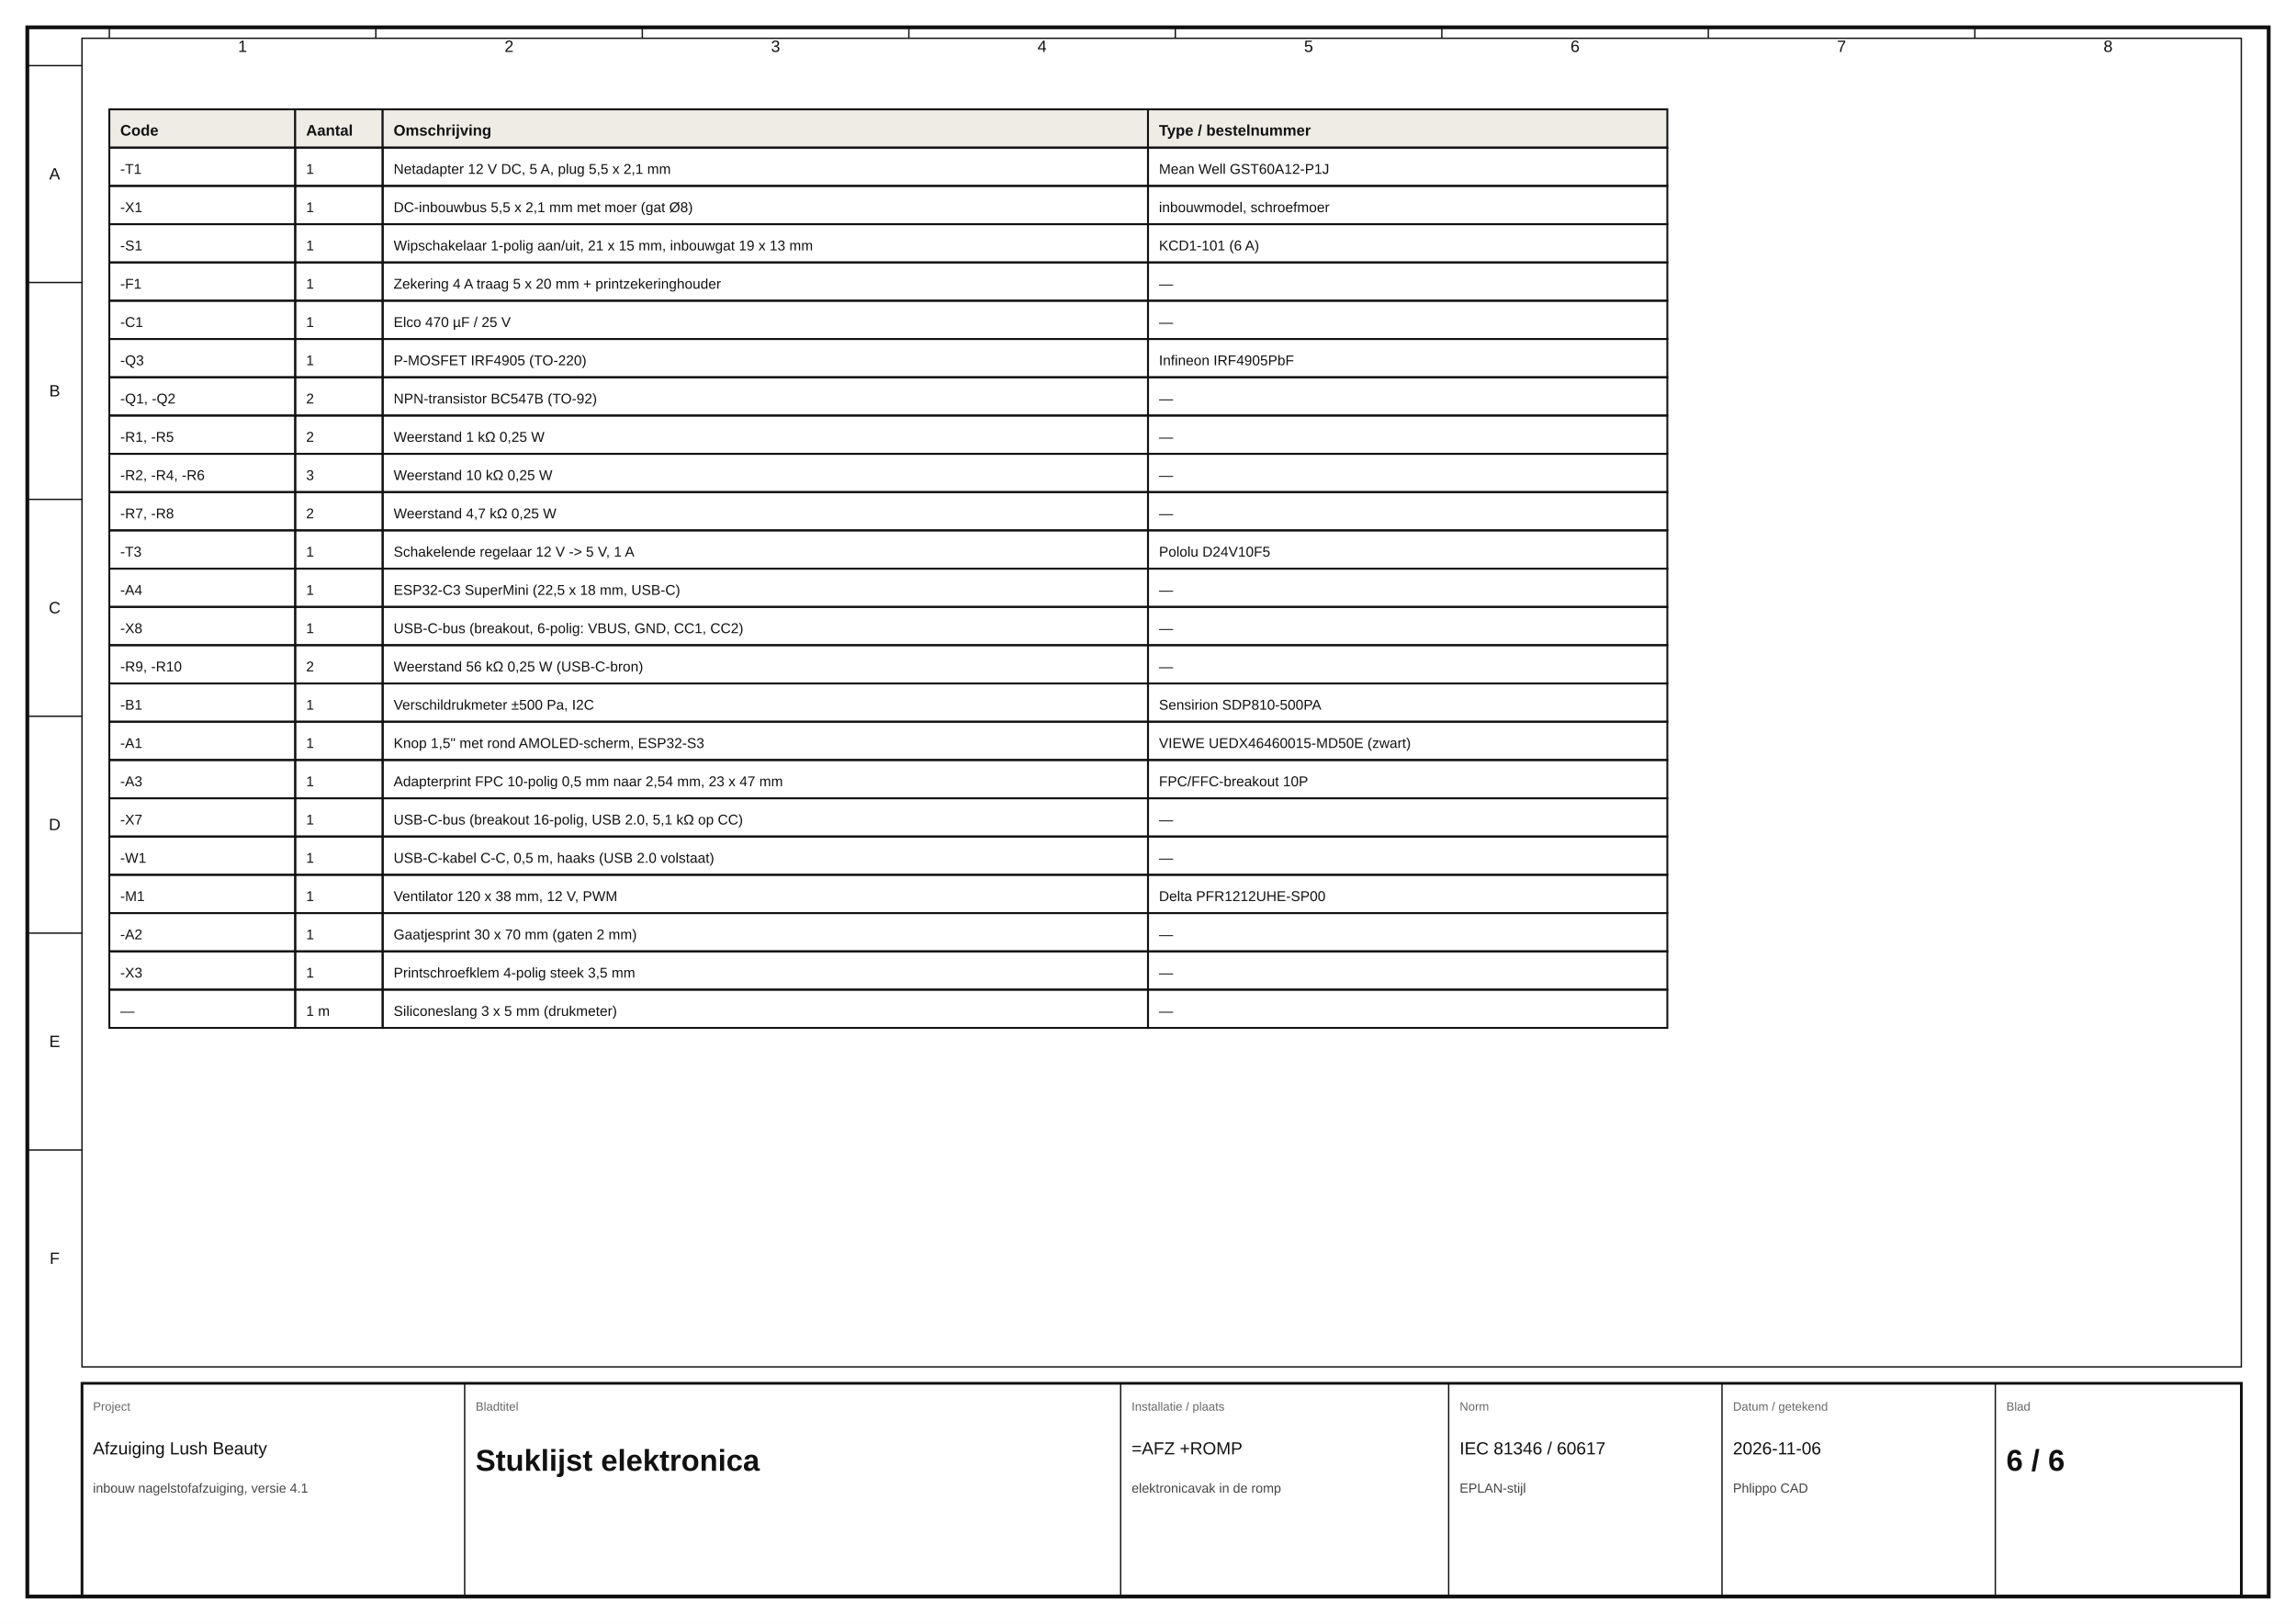
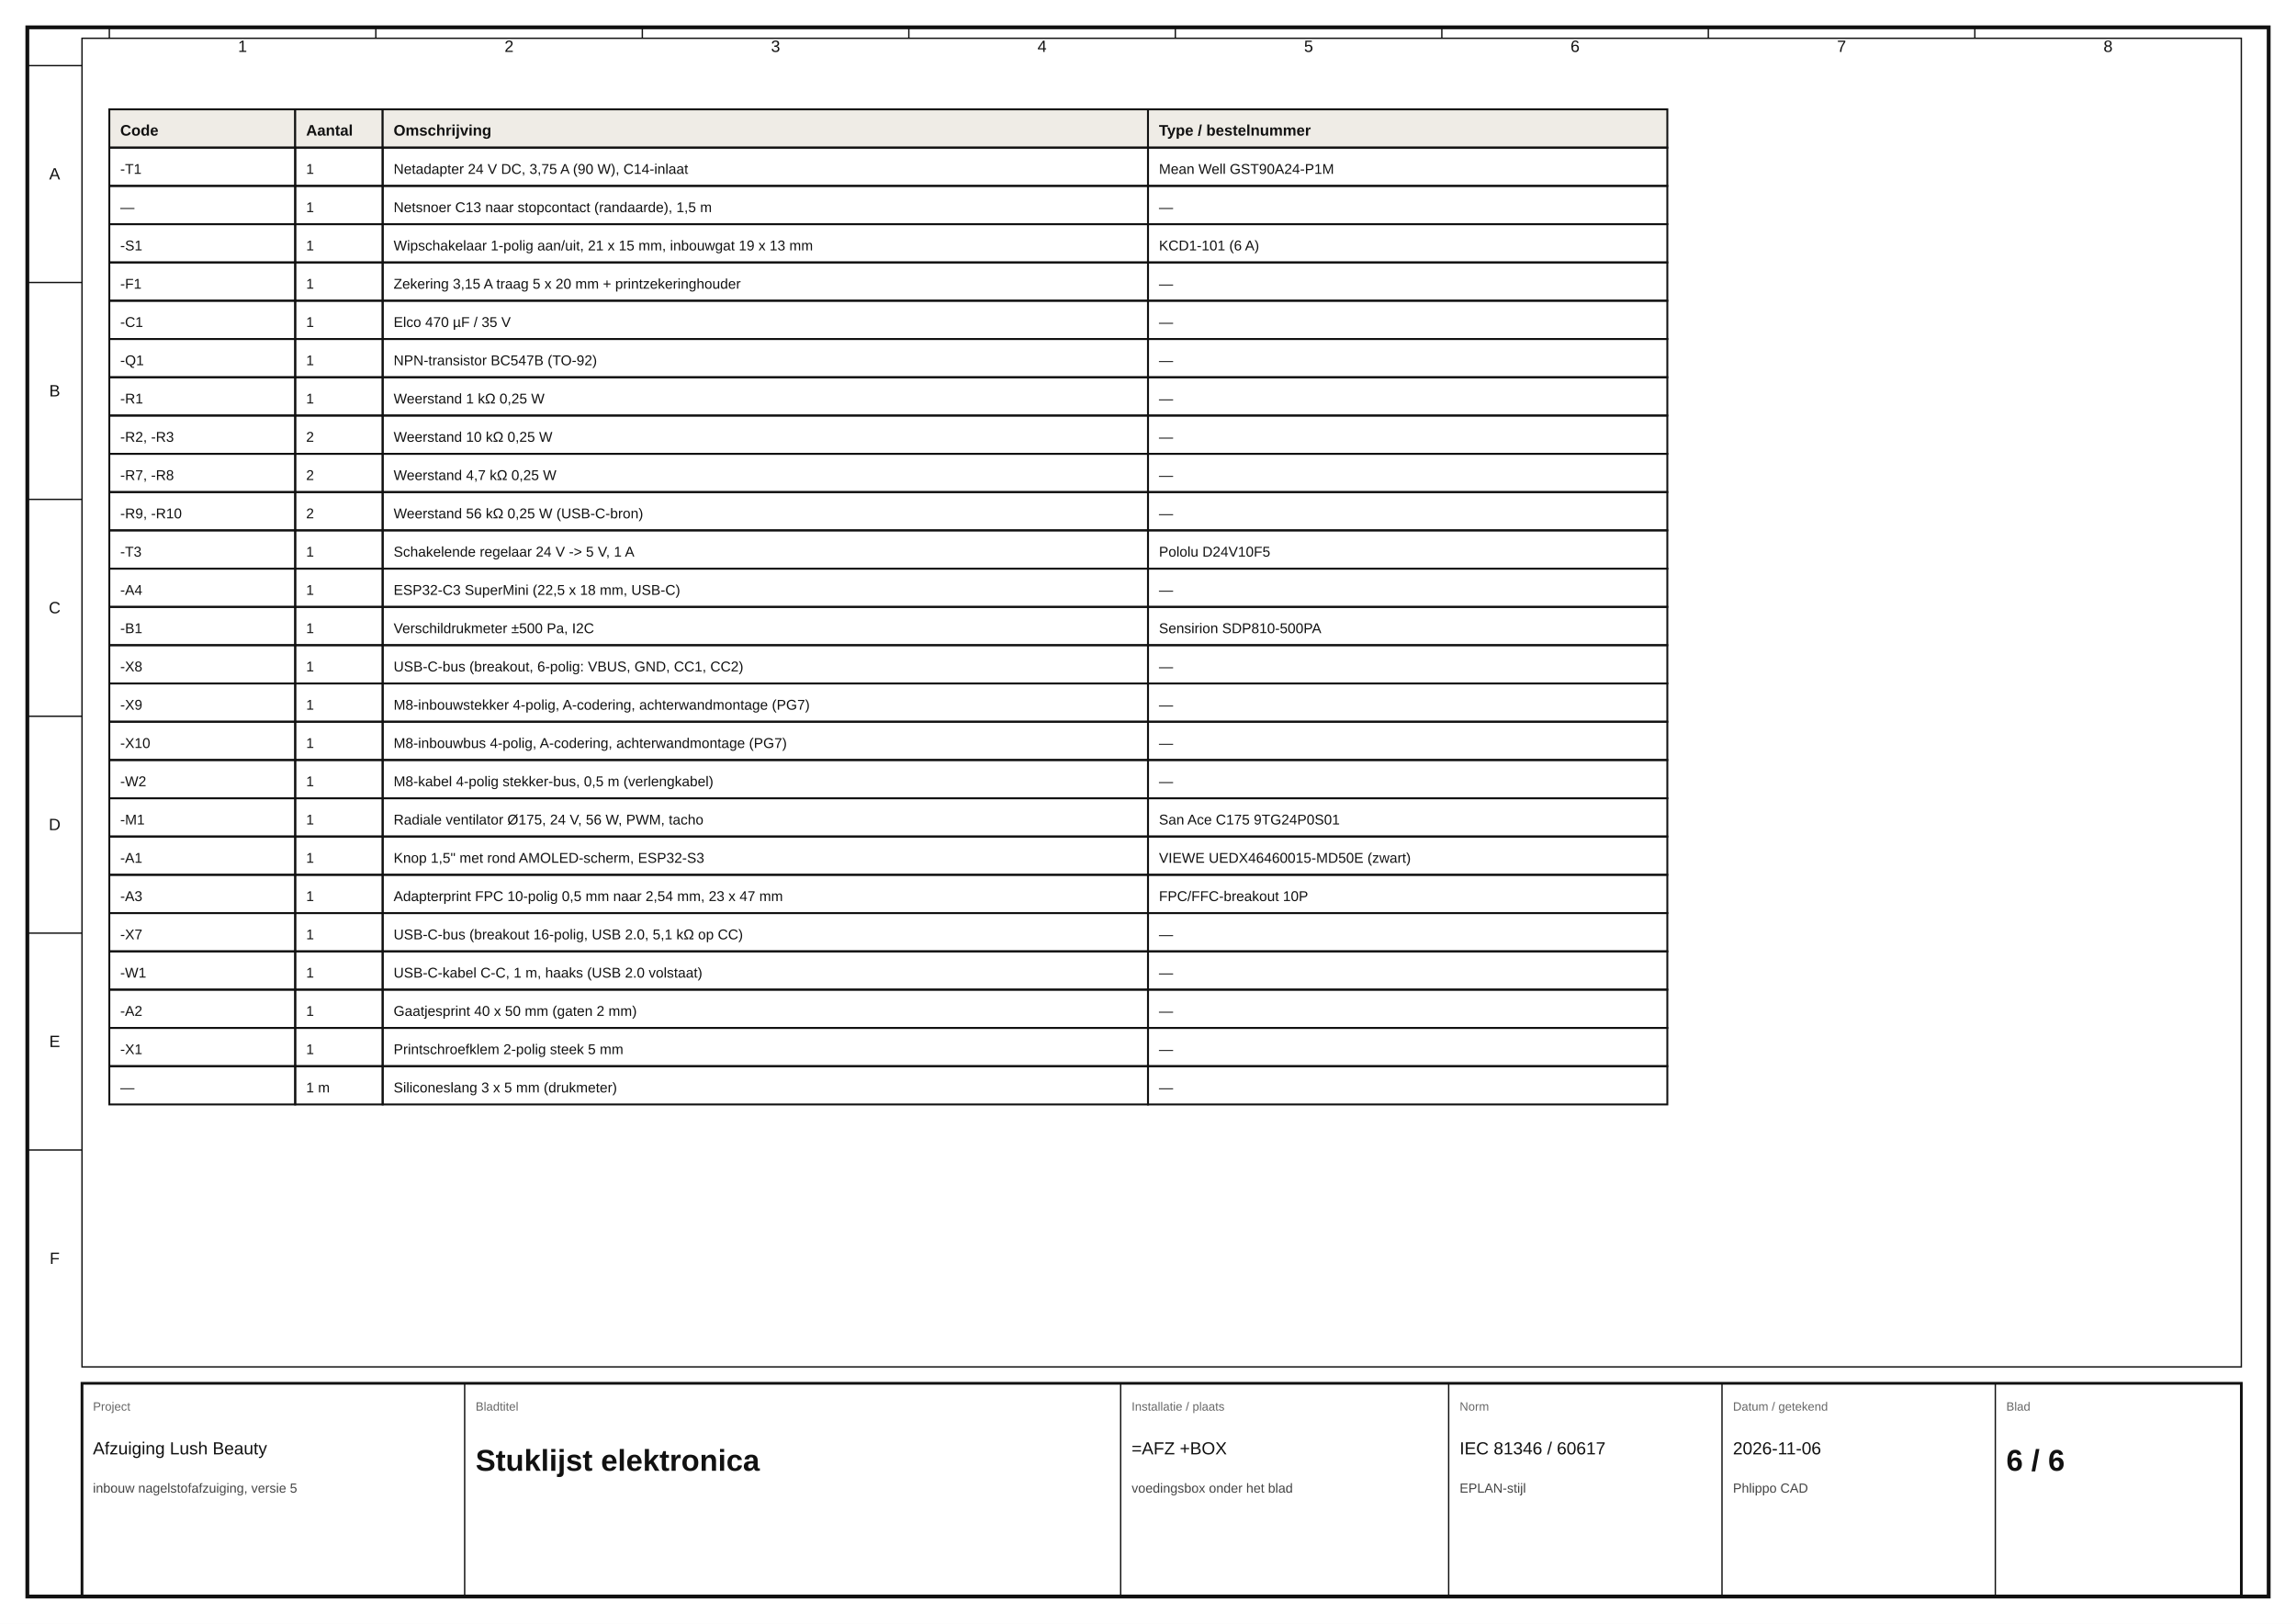
<svg xmlns="http://www.w3.org/2000/svg" viewBox="0 0 420 297" width="420mm" height="297mm" font-family="Arial, Helvetica, sans-serif">
  <rect width="420" height="297" fill="#fff" />
  <rect x="5" y="5" width="410" height="287" fill="none" stroke="#111" stroke-width="0.7" />
  <rect x="15" y="7" width="395" height="243" fill="none" stroke="#111" stroke-width="0.25" />
  <polyline points="20,5 20,7" fill="none" stroke="#111" stroke-width="0.25" />
  <text x="44.375" y="9.5" font-size="3" text-anchor="middle" fill="#111">1</text>
  <polyline points="68.75,5 68.75,7" fill="none" stroke="#111" stroke-width="0.25" />
  <text x="93.125" y="9.5" font-size="3" text-anchor="middle" fill="#111">2</text>
  <polyline points="117.5,5 117.5,7" fill="none" stroke="#111" stroke-width="0.25" />
  <text x="141.875" y="9.5" font-size="3" text-anchor="middle" fill="#111">3</text>
  <polyline points="166.25,5 166.25,7" fill="none" stroke="#111" stroke-width="0.25" />
  <text x="190.625" y="9.5" font-size="3" text-anchor="middle" fill="#111">4</text>
  <polyline points="215,5 215,7" fill="none" stroke="#111" stroke-width="0.25" />
  <text x="239.375" y="9.5" font-size="3" text-anchor="middle" fill="#111">5</text>
  <polyline points="263.75,5 263.75,7" fill="none" stroke="#111" stroke-width="0.25" />
  <text x="288.125" y="9.5" font-size="3" text-anchor="middle" fill="#111">6</text>
  <polyline points="312.5,5 312.5,7" fill="none" stroke="#111" stroke-width="0.25" />
  <text x="336.875" y="9.5" font-size="3" text-anchor="middle" fill="#111">7</text>
  <polyline points="361.25,5 361.25,7" fill="none" stroke="#111" stroke-width="0.25" />
  <text x="385.625" y="9.5" font-size="3" text-anchor="middle" fill="#111">8</text>
  <polyline points="5,12 15,12" fill="none" stroke="#111" stroke-width="0.25" />
  <text x="10" y="32.833" font-size="3" text-anchor="middle" fill="#111">A</text>
  <polyline points="5,51.667 15,51.667" fill="none" stroke="#111" stroke-width="0.25" />
  <text x="10" y="72.5" font-size="3" text-anchor="middle" fill="#111">B</text>
  <polyline points="5,91.333 15,91.333" fill="none" stroke="#111" stroke-width="0.25" />
  <text x="10" y="112.167" font-size="3" text-anchor="middle" fill="#111">C</text>
  <polyline points="5,131 15,131" fill="none" stroke="#111" stroke-width="0.25" />
  <text x="10" y="151.833" font-size="3" text-anchor="middle" fill="#111">D</text>
  <polyline points="5,170.667 15,170.667" fill="none" stroke="#111" stroke-width="0.25" />
  <text x="10" y="191.5" font-size="3" text-anchor="middle" fill="#111">E</text>
  <polyline points="5,210.333 15,210.333" fill="none" stroke="#111" stroke-width="0.25" />
  <text x="10" y="231.167" font-size="3" text-anchor="middle" fill="#111">F</text>
  <rect x="15" y="253" width="395" height="39" fill="none" stroke="#111" stroke-width="0.5" />
  <polyline points="15,253 15,292" fill="none" stroke="#111" stroke-width="0.25" />
  <text x="17" y="258" font-size="2.2" text-anchor="start" fill="#666">Project</text>
  <text x="17" y="266" font-size="3.2" text-anchor="start" fill="#111">Afzuiging Lush Beauty</text>
-   <text x="17" y="273" font-size="2.4" text-anchor="start" fill="#444">inbouw nagelstofafzuiging, versie 4.1</text>
+   <text x="17" y="273" font-size="2.4" text-anchor="start" fill="#444">inbouw nagelstofafzuiging, versie 5</text>
  <polyline points="85,253 85,292" fill="none" stroke="#111" stroke-width="0.25" />
  <text x="87" y="258" font-size="2.2" text-anchor="start" fill="#666">Bladtitel</text>
  <text x="87" y="269" font-size="5.5" text-anchor="start" fill="#111" font-weight="700">Stuklijst elektronica</text>
  <polyline points="205,253 205,292" fill="none" stroke="#111" stroke-width="0.25" />
  <text x="207" y="258" font-size="2.2" text-anchor="start" fill="#666">Installatie / plaats</text>
-   <text x="207" y="266" font-size="3.2" text-anchor="start" fill="#111">=AFZ +ROMP</text>
-   <text x="207" y="273" font-size="2.4" text-anchor="start" fill="#444">elektronicavak in de romp</text>
+   <text x="207" y="266" font-size="3.2" text-anchor="start" fill="#111">=AFZ +BOX</text>
+   <text x="207" y="273" font-size="2.4" text-anchor="start" fill="#444">voedingsbox onder het blad</text>
  <polyline points="265,253 265,292" fill="none" stroke="#111" stroke-width="0.25" />
  <text x="267" y="258" font-size="2.2" text-anchor="start" fill="#666">Norm</text>
  <text x="267" y="266" font-size="3.2" text-anchor="start" fill="#111">IEC 81346 / 60617</text>
  <text x="267" y="273" font-size="2.4" text-anchor="start" fill="#444">EPLAN-stijl</text>
  <polyline points="315,253 315,292" fill="none" stroke="#111" stroke-width="0.25" />
  <text x="317" y="258" font-size="2.2" text-anchor="start" fill="#666">Datum / getekend</text>
  <text x="317" y="266" font-size="3.2" text-anchor="start" fill="#111">2026-11-06</text>
  <text x="317" y="273" font-size="2.4" text-anchor="start" fill="#444">Phlippo CAD</text>
  <polyline points="365,253 365,292" fill="none" stroke="#111" stroke-width="0.25" />
  <text x="367" y="258" font-size="2.2" text-anchor="start" fill="#666">Blad</text>
  <text x="367" y="269" font-size="5.5" text-anchor="start" fill="#111" font-weight="700">6 / 6</text>
  <rect x="20" y="20" width="34" height="7" fill="#efece6" stroke="#111" stroke-width="0.35" />
  <text x="22" y="24.8" font-size="2.8" text-anchor="start" fill="#111" font-weight="700">Code</text>
  <rect x="54" y="20" width="16" height="7" fill="#efece6" stroke="#111" stroke-width="0.35" />
  <text x="56" y="24.8" font-size="2.8" text-anchor="start" fill="#111" font-weight="700">Aantal</text>
  <rect x="70" y="20" width="140" height="7" fill="#efece6" stroke="#111" stroke-width="0.35" />
  <text x="72" y="24.8" font-size="2.8" text-anchor="start" fill="#111" font-weight="700">Omschrijving</text>
  <rect x="210" y="20" width="95" height="7" fill="#efece6" stroke="#111" stroke-width="0.35" />
  <text x="212" y="24.8" font-size="2.8" text-anchor="start" fill="#111" font-weight="700">Type / bestelnummer</text>
  <rect x="20" y="27" width="34" height="7" fill="none" stroke="#111" stroke-width="0.35" />
  <text x="22" y="31.8" font-size="2.6" text-anchor="start" fill="#111">-T1</text>
  <rect x="54" y="27" width="16" height="7" fill="none" stroke="#111" stroke-width="0.35" />
  <text x="56" y="31.8" font-size="2.6" text-anchor="start" fill="#111">1</text>
  <rect x="70" y="27" width="140" height="7" fill="none" stroke="#111" stroke-width="0.35" />
-   <text x="72" y="31.8" font-size="2.6" text-anchor="start" fill="#111">Netadapter 12 V DC, 5 A, plug 5,5 x 2,1 mm</text>
+   <text x="72" y="31.8" font-size="2.6" text-anchor="start" fill="#111">Netadapter 24 V DC, 3,75 A (90 W), C14-inlaat</text>
  <rect x="210" y="27" width="95" height="7" fill="none" stroke="#111" stroke-width="0.35" />
-   <text x="212" y="31.8" font-size="2.6" text-anchor="start" fill="#111">Mean Well GST60A12-P1J</text>
+   <text x="212" y="31.8" font-size="2.6" text-anchor="start" fill="#111">Mean Well GST90A24-P1M</text>
  <rect x="20" y="34" width="34" height="7" fill="none" stroke="#111" stroke-width="0.35" />
-   <text x="22" y="38.8" font-size="2.6" text-anchor="start" fill="#111">-X1</text>
+   <text x="22" y="38.8" font-size="2.6" text-anchor="start" fill="#111">—</text>
  <rect x="54" y="34" width="16" height="7" fill="none" stroke="#111" stroke-width="0.35" />
  <text x="56" y="38.8" font-size="2.6" text-anchor="start" fill="#111">1</text>
  <rect x="70" y="34" width="140" height="7" fill="none" stroke="#111" stroke-width="0.35" />
-   <text x="72" y="38.8" font-size="2.6" text-anchor="start" fill="#111">DC-inbouwbus 5,5 x 2,1 mm met moer (gat Ø8)</text>
+   <text x="72" y="38.8" font-size="2.6" text-anchor="start" fill="#111">Netsnoer C13 naar stopcontact (randaarde), 1,5 m</text>
  <rect x="210" y="34" width="95" height="7" fill="none" stroke="#111" stroke-width="0.35" />
-   <text x="212" y="38.8" font-size="2.6" text-anchor="start" fill="#111">inbouwmodel, schroefmoer</text>
+   <text x="212" y="38.8" font-size="2.6" text-anchor="start" fill="#111">—</text>
  <rect x="20" y="41" width="34" height="7" fill="none" stroke="#111" stroke-width="0.35" />
  <text x="22" y="45.8" font-size="2.6" text-anchor="start" fill="#111">-S1</text>
  <rect x="54" y="41" width="16" height="7" fill="none" stroke="#111" stroke-width="0.35" />
  <text x="56" y="45.8" font-size="2.6" text-anchor="start" fill="#111">1</text>
  <rect x="70" y="41" width="140" height="7" fill="none" stroke="#111" stroke-width="0.35" />
  <text x="72" y="45.8" font-size="2.6" text-anchor="start" fill="#111">Wipschakelaar 1-polig aan/uit, 21 x 15 mm, inbouwgat 19 x 13 mm</text>
  <rect x="210" y="41" width="95" height="7" fill="none" stroke="#111" stroke-width="0.35" />
  <text x="212" y="45.8" font-size="2.6" text-anchor="start" fill="#111">KCD1-101 (6 A)</text>
  <rect x="20" y="48" width="34" height="7" fill="none" stroke="#111" stroke-width="0.35" />
  <text x="22" y="52.8" font-size="2.6" text-anchor="start" fill="#111">-F1</text>
  <rect x="54" y="48" width="16" height="7" fill="none" stroke="#111" stroke-width="0.35" />
  <text x="56" y="52.8" font-size="2.6" text-anchor="start" fill="#111">1</text>
  <rect x="70" y="48" width="140" height="7" fill="none" stroke="#111" stroke-width="0.35" />
-   <text x="72" y="52.8" font-size="2.6" text-anchor="start" fill="#111">Zekering 4 A traag 5 x 20 mm + printzekeringhouder</text>
+   <text x="72" y="52.8" font-size="2.6" text-anchor="start" fill="#111">Zekering 3,15 A traag 5 x 20 mm + printzekeringhouder</text>
  <rect x="210" y="48" width="95" height="7" fill="none" stroke="#111" stroke-width="0.35" />
  <text x="212" y="52.8" font-size="2.6" text-anchor="start" fill="#111">—</text>
  <rect x="20" y="55" width="34" height="7" fill="none" stroke="#111" stroke-width="0.35" />
  <text x="22" y="59.8" font-size="2.6" text-anchor="start" fill="#111">-C1</text>
  <rect x="54" y="55" width="16" height="7" fill="none" stroke="#111" stroke-width="0.35" />
  <text x="56" y="59.8" font-size="2.6" text-anchor="start" fill="#111">1</text>
  <rect x="70" y="55" width="140" height="7" fill="none" stroke="#111" stroke-width="0.35" />
-   <text x="72" y="59.8" font-size="2.6" text-anchor="start" fill="#111">Elco 470 µF / 25 V</text>
+   <text x="72" y="59.8" font-size="2.6" text-anchor="start" fill="#111">Elco 470 µF / 35 V</text>
  <rect x="210" y="55" width="95" height="7" fill="none" stroke="#111" stroke-width="0.35" />
  <text x="212" y="59.8" font-size="2.6" text-anchor="start" fill="#111">—</text>
  <rect x="20" y="62" width="34" height="7" fill="none" stroke="#111" stroke-width="0.35" />
-   <text x="22" y="66.8" font-size="2.6" text-anchor="start" fill="#111">-Q3</text>
+   <text x="22" y="66.8" font-size="2.6" text-anchor="start" fill="#111">-Q1</text>
  <rect x="54" y="62" width="16" height="7" fill="none" stroke="#111" stroke-width="0.35" />
  <text x="56" y="66.8" font-size="2.6" text-anchor="start" fill="#111">1</text>
  <rect x="70" y="62" width="140" height="7" fill="none" stroke="#111" stroke-width="0.35" />
-   <text x="72" y="66.8" font-size="2.6" text-anchor="start" fill="#111">P-MOSFET IRF4905 (TO-220)</text>
+   <text x="72" y="66.8" font-size="2.6" text-anchor="start" fill="#111">NPN-transistor BC547B (TO-92)</text>
  <rect x="210" y="62" width="95" height="7" fill="none" stroke="#111" stroke-width="0.35" />
-   <text x="212" y="66.8" font-size="2.6" text-anchor="start" fill="#111">Infineon IRF4905PbF</text>
+   <text x="212" y="66.8" font-size="2.6" text-anchor="start" fill="#111">—</text>
  <rect x="20" y="69" width="34" height="7" fill="none" stroke="#111" stroke-width="0.35" />
-   <text x="22" y="73.8" font-size="2.6" text-anchor="start" fill="#111">-Q1, -Q2</text>
+   <text x="22" y="73.8" font-size="2.6" text-anchor="start" fill="#111">-R1</text>
  <rect x="54" y="69" width="16" height="7" fill="none" stroke="#111" stroke-width="0.35" />
-   <text x="56" y="73.8" font-size="2.6" text-anchor="start" fill="#111">2</text>
+   <text x="56" y="73.8" font-size="2.6" text-anchor="start" fill="#111">1</text>
  <rect x="70" y="69" width="140" height="7" fill="none" stroke="#111" stroke-width="0.35" />
-   <text x="72" y="73.8" font-size="2.6" text-anchor="start" fill="#111">NPN-transistor BC547B (TO-92)</text>
+   <text x="72" y="73.8" font-size="2.6" text-anchor="start" fill="#111">Weerstand 1 kΩ 0,25 W</text>
  <rect x="210" y="69" width="95" height="7" fill="none" stroke="#111" stroke-width="0.35" />
  <text x="212" y="73.8" font-size="2.6" text-anchor="start" fill="#111">—</text>
  <rect x="20" y="76" width="34" height="7" fill="none" stroke="#111" stroke-width="0.35" />
-   <text x="22" y="80.8" font-size="2.6" text-anchor="start" fill="#111">-R1, -R5</text>
+   <text x="22" y="80.8" font-size="2.6" text-anchor="start" fill="#111">-R2, -R3</text>
  <rect x="54" y="76" width="16" height="7" fill="none" stroke="#111" stroke-width="0.35" />
  <text x="56" y="80.8" font-size="2.6" text-anchor="start" fill="#111">2</text>
  <rect x="70" y="76" width="140" height="7" fill="none" stroke="#111" stroke-width="0.35" />
-   <text x="72" y="80.8" font-size="2.6" text-anchor="start" fill="#111">Weerstand 1 kΩ 0,25 W</text>
+   <text x="72" y="80.8" font-size="2.6" text-anchor="start" fill="#111">Weerstand 10 kΩ 0,25 W</text>
  <rect x="210" y="76" width="95" height="7" fill="none" stroke="#111" stroke-width="0.35" />
  <text x="212" y="80.8" font-size="2.6" text-anchor="start" fill="#111">—</text>
  <rect x="20" y="83" width="34" height="7" fill="none" stroke="#111" stroke-width="0.35" />
-   <text x="22" y="87.8" font-size="2.6" text-anchor="start" fill="#111">-R2, -R4, -R6</text>
+   <text x="22" y="87.8" font-size="2.6" text-anchor="start" fill="#111">-R7, -R8</text>
  <rect x="54" y="83" width="16" height="7" fill="none" stroke="#111" stroke-width="0.35" />
-   <text x="56" y="87.8" font-size="2.6" text-anchor="start" fill="#111">3</text>
+   <text x="56" y="87.8" font-size="2.6" text-anchor="start" fill="#111">2</text>
  <rect x="70" y="83" width="140" height="7" fill="none" stroke="#111" stroke-width="0.35" />
-   <text x="72" y="87.8" font-size="2.6" text-anchor="start" fill="#111">Weerstand 10 kΩ 0,25 W</text>
+   <text x="72" y="87.8" font-size="2.6" text-anchor="start" fill="#111">Weerstand 4,7 kΩ 0,25 W</text>
  <rect x="210" y="83" width="95" height="7" fill="none" stroke="#111" stroke-width="0.35" />
  <text x="212" y="87.8" font-size="2.6" text-anchor="start" fill="#111">—</text>
  <rect x="20" y="90" width="34" height="7" fill="none" stroke="#111" stroke-width="0.35" />
-   <text x="22" y="94.8" font-size="2.6" text-anchor="start" fill="#111">-R7, -R8</text>
+   <text x="22" y="94.8" font-size="2.6" text-anchor="start" fill="#111">-R9, -R10</text>
  <rect x="54" y="90" width="16" height="7" fill="none" stroke="#111" stroke-width="0.35" />
  <text x="56" y="94.8" font-size="2.6" text-anchor="start" fill="#111">2</text>
  <rect x="70" y="90" width="140" height="7" fill="none" stroke="#111" stroke-width="0.35" />
-   <text x="72" y="94.8" font-size="2.6" text-anchor="start" fill="#111">Weerstand 4,7 kΩ 0,25 W</text>
+   <text x="72" y="94.8" font-size="2.6" text-anchor="start" fill="#111">Weerstand 56 kΩ 0,25 W (USB-C-bron)</text>
  <rect x="210" y="90" width="95" height="7" fill="none" stroke="#111" stroke-width="0.35" />
  <text x="212" y="94.8" font-size="2.6" text-anchor="start" fill="#111">—</text>
  <rect x="20" y="97" width="34" height="7" fill="none" stroke="#111" stroke-width="0.35" />
  <text x="22" y="101.8" font-size="2.6" text-anchor="start" fill="#111">-T3</text>
  <rect x="54" y="97" width="16" height="7" fill="none" stroke="#111" stroke-width="0.35" />
  <text x="56" y="101.8" font-size="2.6" text-anchor="start" fill="#111">1</text>
  <rect x="70" y="97" width="140" height="7" fill="none" stroke="#111" stroke-width="0.35" />
-   <text x="72" y="101.8" font-size="2.6" text-anchor="start" fill="#111">Schakelende regelaar 12 V -&gt; 5 V, 1 A</text>
+   <text x="72" y="101.8" font-size="2.6" text-anchor="start" fill="#111">Schakelende regelaar 24 V -&gt; 5 V, 1 A</text>
  <rect x="210" y="97" width="95" height="7" fill="none" stroke="#111" stroke-width="0.35" />
  <text x="212" y="101.8" font-size="2.6" text-anchor="start" fill="#111">Pololu D24V10F5</text>
  <rect x="20" y="104" width="34" height="7" fill="none" stroke="#111" stroke-width="0.35" />
  <text x="22" y="108.8" font-size="2.6" text-anchor="start" fill="#111">-A4</text>
  <rect x="54" y="104" width="16" height="7" fill="none" stroke="#111" stroke-width="0.35" />
  <text x="56" y="108.8" font-size="2.6" text-anchor="start" fill="#111">1</text>
  <rect x="70" y="104" width="140" height="7" fill="none" stroke="#111" stroke-width="0.35" />
  <text x="72" y="108.8" font-size="2.6" text-anchor="start" fill="#111">ESP32-C3 SuperMini (22,5 x 18 mm, USB-C)</text>
  <rect x="210" y="104" width="95" height="7" fill="none" stroke="#111" stroke-width="0.35" />
  <text x="212" y="108.8" font-size="2.6" text-anchor="start" fill="#111">—</text>
  <rect x="20" y="111" width="34" height="7" fill="none" stroke="#111" stroke-width="0.35" />
-   <text x="22" y="115.8" font-size="2.6" text-anchor="start" fill="#111">-X8</text>
+   <text x="22" y="115.8" font-size="2.6" text-anchor="start" fill="#111">-B1</text>
  <rect x="54" y="111" width="16" height="7" fill="none" stroke="#111" stroke-width="0.35" />
  <text x="56" y="115.8" font-size="2.6" text-anchor="start" fill="#111">1</text>
  <rect x="70" y="111" width="140" height="7" fill="none" stroke="#111" stroke-width="0.35" />
-   <text x="72" y="115.8" font-size="2.6" text-anchor="start" fill="#111">USB-C-bus (breakout, 6-polig: VBUS, GND, CC1, CC2)</text>
+   <text x="72" y="115.8" font-size="2.6" text-anchor="start" fill="#111">Verschildrukmeter ±500 Pa, I2C</text>
  <rect x="210" y="111" width="95" height="7" fill="none" stroke="#111" stroke-width="0.35" />
-   <text x="212" y="115.8" font-size="2.6" text-anchor="start" fill="#111">—</text>
+   <text x="212" y="115.8" font-size="2.6" text-anchor="start" fill="#111">Sensirion SDP810-500PA</text>
  <rect x="20" y="118" width="34" height="7" fill="none" stroke="#111" stroke-width="0.35" />
-   <text x="22" y="122.8" font-size="2.6" text-anchor="start" fill="#111">-R9, -R10</text>
+   <text x="22" y="122.8" font-size="2.6" text-anchor="start" fill="#111">-X8</text>
  <rect x="54" y="118" width="16" height="7" fill="none" stroke="#111" stroke-width="0.35" />
-   <text x="56" y="122.8" font-size="2.6" text-anchor="start" fill="#111">2</text>
+   <text x="56" y="122.8" font-size="2.6" text-anchor="start" fill="#111">1</text>
  <rect x="70" y="118" width="140" height="7" fill="none" stroke="#111" stroke-width="0.35" />
-   <text x="72" y="122.8" font-size="2.6" text-anchor="start" fill="#111">Weerstand 56 kΩ 0,25 W (USB-C-bron)</text>
+   <text x="72" y="122.8" font-size="2.6" text-anchor="start" fill="#111">USB-C-bus (breakout, 6-polig: VBUS, GND, CC1, CC2)</text>
  <rect x="210" y="118" width="95" height="7" fill="none" stroke="#111" stroke-width="0.35" />
  <text x="212" y="122.8" font-size="2.6" text-anchor="start" fill="#111">—</text>
  <rect x="20" y="125" width="34" height="7" fill="none" stroke="#111" stroke-width="0.35" />
-   <text x="22" y="129.8" font-size="2.6" text-anchor="start" fill="#111">-B1</text>
+   <text x="22" y="129.8" font-size="2.6" text-anchor="start" fill="#111">-X9</text>
  <rect x="54" y="125" width="16" height="7" fill="none" stroke="#111" stroke-width="0.35" />
  <text x="56" y="129.8" font-size="2.6" text-anchor="start" fill="#111">1</text>
  <rect x="70" y="125" width="140" height="7" fill="none" stroke="#111" stroke-width="0.35" />
-   <text x="72" y="129.8" font-size="2.6" text-anchor="start" fill="#111">Verschildrukmeter ±500 Pa, I2C</text>
+   <text x="72" y="129.8" font-size="2.6" text-anchor="start" fill="#111">M8-inbouwstekker 4-polig, A-codering, achterwandmontage (PG7)</text>
  <rect x="210" y="125" width="95" height="7" fill="none" stroke="#111" stroke-width="0.35" />
-   <text x="212" y="129.8" font-size="2.6" text-anchor="start" fill="#111">Sensirion SDP810-500PA</text>
+   <text x="212" y="129.8" font-size="2.6" text-anchor="start" fill="#111">—</text>
  <rect x="20" y="132" width="34" height="7" fill="none" stroke="#111" stroke-width="0.35" />
-   <text x="22" y="136.8" font-size="2.6" text-anchor="start" fill="#111">-A1</text>
+   <text x="22" y="136.8" font-size="2.6" text-anchor="start" fill="#111">-X10</text>
  <rect x="54" y="132" width="16" height="7" fill="none" stroke="#111" stroke-width="0.35" />
  <text x="56" y="136.8" font-size="2.6" text-anchor="start" fill="#111">1</text>
  <rect x="70" y="132" width="140" height="7" fill="none" stroke="#111" stroke-width="0.35" />
-   <text x="72" y="136.8" font-size="2.6" text-anchor="start" fill="#111">Knop 1,5" met rond AMOLED-scherm, ESP32-S3</text>
+   <text x="72" y="136.8" font-size="2.6" text-anchor="start" fill="#111">M8-inbouwbus 4-polig, A-codering, achterwandmontage (PG7)</text>
  <rect x="210" y="132" width="95" height="7" fill="none" stroke="#111" stroke-width="0.35" />
-   <text x="212" y="136.8" font-size="2.6" text-anchor="start" fill="#111">VIEWE UEDX46460015-MD50E (zwart)</text>
+   <text x="212" y="136.8" font-size="2.6" text-anchor="start" fill="#111">—</text>
  <rect x="20" y="139" width="34" height="7" fill="none" stroke="#111" stroke-width="0.35" />
-   <text x="22" y="143.8" font-size="2.6" text-anchor="start" fill="#111">-A3</text>
+   <text x="22" y="143.8" font-size="2.6" text-anchor="start" fill="#111">-W2</text>
  <rect x="54" y="139" width="16" height="7" fill="none" stroke="#111" stroke-width="0.35" />
  <text x="56" y="143.8" font-size="2.6" text-anchor="start" fill="#111">1</text>
  <rect x="70" y="139" width="140" height="7" fill="none" stroke="#111" stroke-width="0.35" />
-   <text x="72" y="143.8" font-size="2.6" text-anchor="start" fill="#111">Adapterprint FPC 10-polig 0,5 mm naar 2,54 mm, 23 x 47 mm</text>
+   <text x="72" y="143.8" font-size="2.6" text-anchor="start" fill="#111">M8-kabel 4-polig stekker-bus, 0,5 m (verlengkabel)</text>
  <rect x="210" y="139" width="95" height="7" fill="none" stroke="#111" stroke-width="0.35" />
-   <text x="212" y="143.8" font-size="2.6" text-anchor="start" fill="#111">FPC/FFC-breakout 10P</text>
+   <text x="212" y="143.8" font-size="2.6" text-anchor="start" fill="#111">—</text>
  <rect x="20" y="146" width="34" height="7" fill="none" stroke="#111" stroke-width="0.35" />
-   <text x="22" y="150.8" font-size="2.6" text-anchor="start" fill="#111">-X7</text>
+   <text x="22" y="150.8" font-size="2.6" text-anchor="start" fill="#111">-M1</text>
  <rect x="54" y="146" width="16" height="7" fill="none" stroke="#111" stroke-width="0.35" />
  <text x="56" y="150.8" font-size="2.6" text-anchor="start" fill="#111">1</text>
  <rect x="70" y="146" width="140" height="7" fill="none" stroke="#111" stroke-width="0.35" />
-   <text x="72" y="150.8" font-size="2.6" text-anchor="start" fill="#111">USB-C-bus (breakout 16-polig, USB 2.0, 5,1 kΩ op CC)</text>
+   <text x="72" y="150.8" font-size="2.6" text-anchor="start" fill="#111">Radiale ventilator Ø175, 24 V, 56 W, PWM, tacho</text>
  <rect x="210" y="146" width="95" height="7" fill="none" stroke="#111" stroke-width="0.35" />
-   <text x="212" y="150.8" font-size="2.6" text-anchor="start" fill="#111">—</text>
+   <text x="212" y="150.8" font-size="2.6" text-anchor="start" fill="#111">San Ace C175 9TG24P0S01</text>
  <rect x="20" y="153" width="34" height="7" fill="none" stroke="#111" stroke-width="0.35" />
-   <text x="22" y="157.8" font-size="2.6" text-anchor="start" fill="#111">-W1</text>
+   <text x="22" y="157.8" font-size="2.6" text-anchor="start" fill="#111">-A1</text>
  <rect x="54" y="153" width="16" height="7" fill="none" stroke="#111" stroke-width="0.35" />
  <text x="56" y="157.8" font-size="2.6" text-anchor="start" fill="#111">1</text>
  <rect x="70" y="153" width="140" height="7" fill="none" stroke="#111" stroke-width="0.35" />
-   <text x="72" y="157.8" font-size="2.6" text-anchor="start" fill="#111">USB-C-kabel C-C, 0,5 m, haaks (USB 2.0 volstaat)</text>
+   <text x="72" y="157.8" font-size="2.6" text-anchor="start" fill="#111">Knop 1,5" met rond AMOLED-scherm, ESP32-S3</text>
  <rect x="210" y="153" width="95" height="7" fill="none" stroke="#111" stroke-width="0.35" />
-   <text x="212" y="157.8" font-size="2.6" text-anchor="start" fill="#111">—</text>
+   <text x="212" y="157.8" font-size="2.6" text-anchor="start" fill="#111">VIEWE UEDX46460015-MD50E (zwart)</text>
  <rect x="20" y="160" width="34" height="7" fill="none" stroke="#111" stroke-width="0.35" />
-   <text x="22" y="164.8" font-size="2.6" text-anchor="start" fill="#111">-M1</text>
+   <text x="22" y="164.8" font-size="2.6" text-anchor="start" fill="#111">-A3</text>
  <rect x="54" y="160" width="16" height="7" fill="none" stroke="#111" stroke-width="0.35" />
  <text x="56" y="164.8" font-size="2.6" text-anchor="start" fill="#111">1</text>
  <rect x="70" y="160" width="140" height="7" fill="none" stroke="#111" stroke-width="0.35" />
-   <text x="72" y="164.8" font-size="2.6" text-anchor="start" fill="#111">Ventilator 120 x 38 mm, 12 V, PWM</text>
+   <text x="72" y="164.8" font-size="2.6" text-anchor="start" fill="#111">Adapterprint FPC 10-polig 0,5 mm naar 2,54 mm, 23 x 47 mm</text>
  <rect x="210" y="160" width="95" height="7" fill="none" stroke="#111" stroke-width="0.35" />
-   <text x="212" y="164.8" font-size="2.6" text-anchor="start" fill="#111">Delta PFR1212UHE-SP00</text>
+   <text x="212" y="164.8" font-size="2.6" text-anchor="start" fill="#111">FPC/FFC-breakout 10P</text>
  <rect x="20" y="167" width="34" height="7" fill="none" stroke="#111" stroke-width="0.35" />
-   <text x="22" y="171.8" font-size="2.6" text-anchor="start" fill="#111">-A2</text>
+   <text x="22" y="171.8" font-size="2.6" text-anchor="start" fill="#111">-X7</text>
  <rect x="54" y="167" width="16" height="7" fill="none" stroke="#111" stroke-width="0.35" />
  <text x="56" y="171.8" font-size="2.6" text-anchor="start" fill="#111">1</text>
  <rect x="70" y="167" width="140" height="7" fill="none" stroke="#111" stroke-width="0.35" />
-   <text x="72" y="171.8" font-size="2.6" text-anchor="start" fill="#111">Gaatjesprint 30 x 70 mm (gaten 2 mm)</text>
+   <text x="72" y="171.8" font-size="2.6" text-anchor="start" fill="#111">USB-C-bus (breakout 16-polig, USB 2.0, 5,1 kΩ op CC)</text>
  <rect x="210" y="167" width="95" height="7" fill="none" stroke="#111" stroke-width="0.35" />
  <text x="212" y="171.8" font-size="2.6" text-anchor="start" fill="#111">—</text>
  <rect x="20" y="174" width="34" height="7" fill="none" stroke="#111" stroke-width="0.35" />
-   <text x="22" y="178.8" font-size="2.6" text-anchor="start" fill="#111">-X3</text>
+   <text x="22" y="178.8" font-size="2.6" text-anchor="start" fill="#111">-W1</text>
  <rect x="54" y="174" width="16" height="7" fill="none" stroke="#111" stroke-width="0.35" />
  <text x="56" y="178.8" font-size="2.6" text-anchor="start" fill="#111">1</text>
  <rect x="70" y="174" width="140" height="7" fill="none" stroke="#111" stroke-width="0.35" />
-   <text x="72" y="178.8" font-size="2.6" text-anchor="start" fill="#111">Printschroefklem 4-polig steek 3,5 mm</text>
+   <text x="72" y="178.8" font-size="2.6" text-anchor="start" fill="#111">USB-C-kabel C-C, 1 m, haaks (USB 2.0 volstaat)</text>
  <rect x="210" y="174" width="95" height="7" fill="none" stroke="#111" stroke-width="0.35" />
  <text x="212" y="178.8" font-size="2.6" text-anchor="start" fill="#111">—</text>
  <rect x="20" y="181" width="34" height="7" fill="none" stroke="#111" stroke-width="0.35" />
-   <text x="22" y="185.8" font-size="2.6" text-anchor="start" fill="#111">—</text>
+   <text x="22" y="185.8" font-size="2.6" text-anchor="start" fill="#111">-A2</text>
  <rect x="54" y="181" width="16" height="7" fill="none" stroke="#111" stroke-width="0.35" />
-   <text x="56" y="185.8" font-size="2.6" text-anchor="start" fill="#111">1 m</text>
+   <text x="56" y="185.8" font-size="2.6" text-anchor="start" fill="#111">1</text>
  <rect x="70" y="181" width="140" height="7" fill="none" stroke="#111" stroke-width="0.35" />
-   <text x="72" y="185.8" font-size="2.6" text-anchor="start" fill="#111">Siliconeslang 3 x 5 mm (drukmeter)</text>
+   <text x="72" y="185.8" font-size="2.6" text-anchor="start" fill="#111">Gaatjesprint 40 x 50 mm (gaten 2 mm)</text>
  <rect x="210" y="181" width="95" height="7" fill="none" stroke="#111" stroke-width="0.35" />
  <text x="212" y="185.8" font-size="2.6" text-anchor="start" fill="#111">—</text>
+   <rect x="20" y="188" width="34" height="7" fill="none" stroke="#111" stroke-width="0.35" />
+   <text x="22" y="192.8" font-size="2.6" text-anchor="start" fill="#111">-X1</text>
+   <rect x="54" y="188" width="16" height="7" fill="none" stroke="#111" stroke-width="0.35" />
+   <text x="56" y="192.8" font-size="2.6" text-anchor="start" fill="#111">1</text>
+   <rect x="70" y="188" width="140" height="7" fill="none" stroke="#111" stroke-width="0.35" />
+   <text x="72" y="192.8" font-size="2.6" text-anchor="start" fill="#111">Printschroefklem 2-polig steek 5 mm</text>
+   <rect x="210" y="188" width="95" height="7" fill="none" stroke="#111" stroke-width="0.35" />
+   <text x="212" y="192.8" font-size="2.6" text-anchor="start" fill="#111">—</text>
+   <rect x="20" y="195" width="34" height="7" fill="none" stroke="#111" stroke-width="0.35" />
+   <text x="22" y="199.8" font-size="2.6" text-anchor="start" fill="#111">—</text>
+   <rect x="54" y="195" width="16" height="7" fill="none" stroke="#111" stroke-width="0.35" />
+   <text x="56" y="199.8" font-size="2.6" text-anchor="start" fill="#111">1 m</text>
+   <rect x="70" y="195" width="140" height="7" fill="none" stroke="#111" stroke-width="0.35" />
+   <text x="72" y="199.8" font-size="2.6" text-anchor="start" fill="#111">Siliconeslang 3 x 5 mm (drukmeter)</text>
+   <rect x="210" y="195" width="95" height="7" fill="none" stroke="#111" stroke-width="0.35" />
+   <text x="212" y="199.8" font-size="2.6" text-anchor="start" fill="#111">—</text>
</svg>
